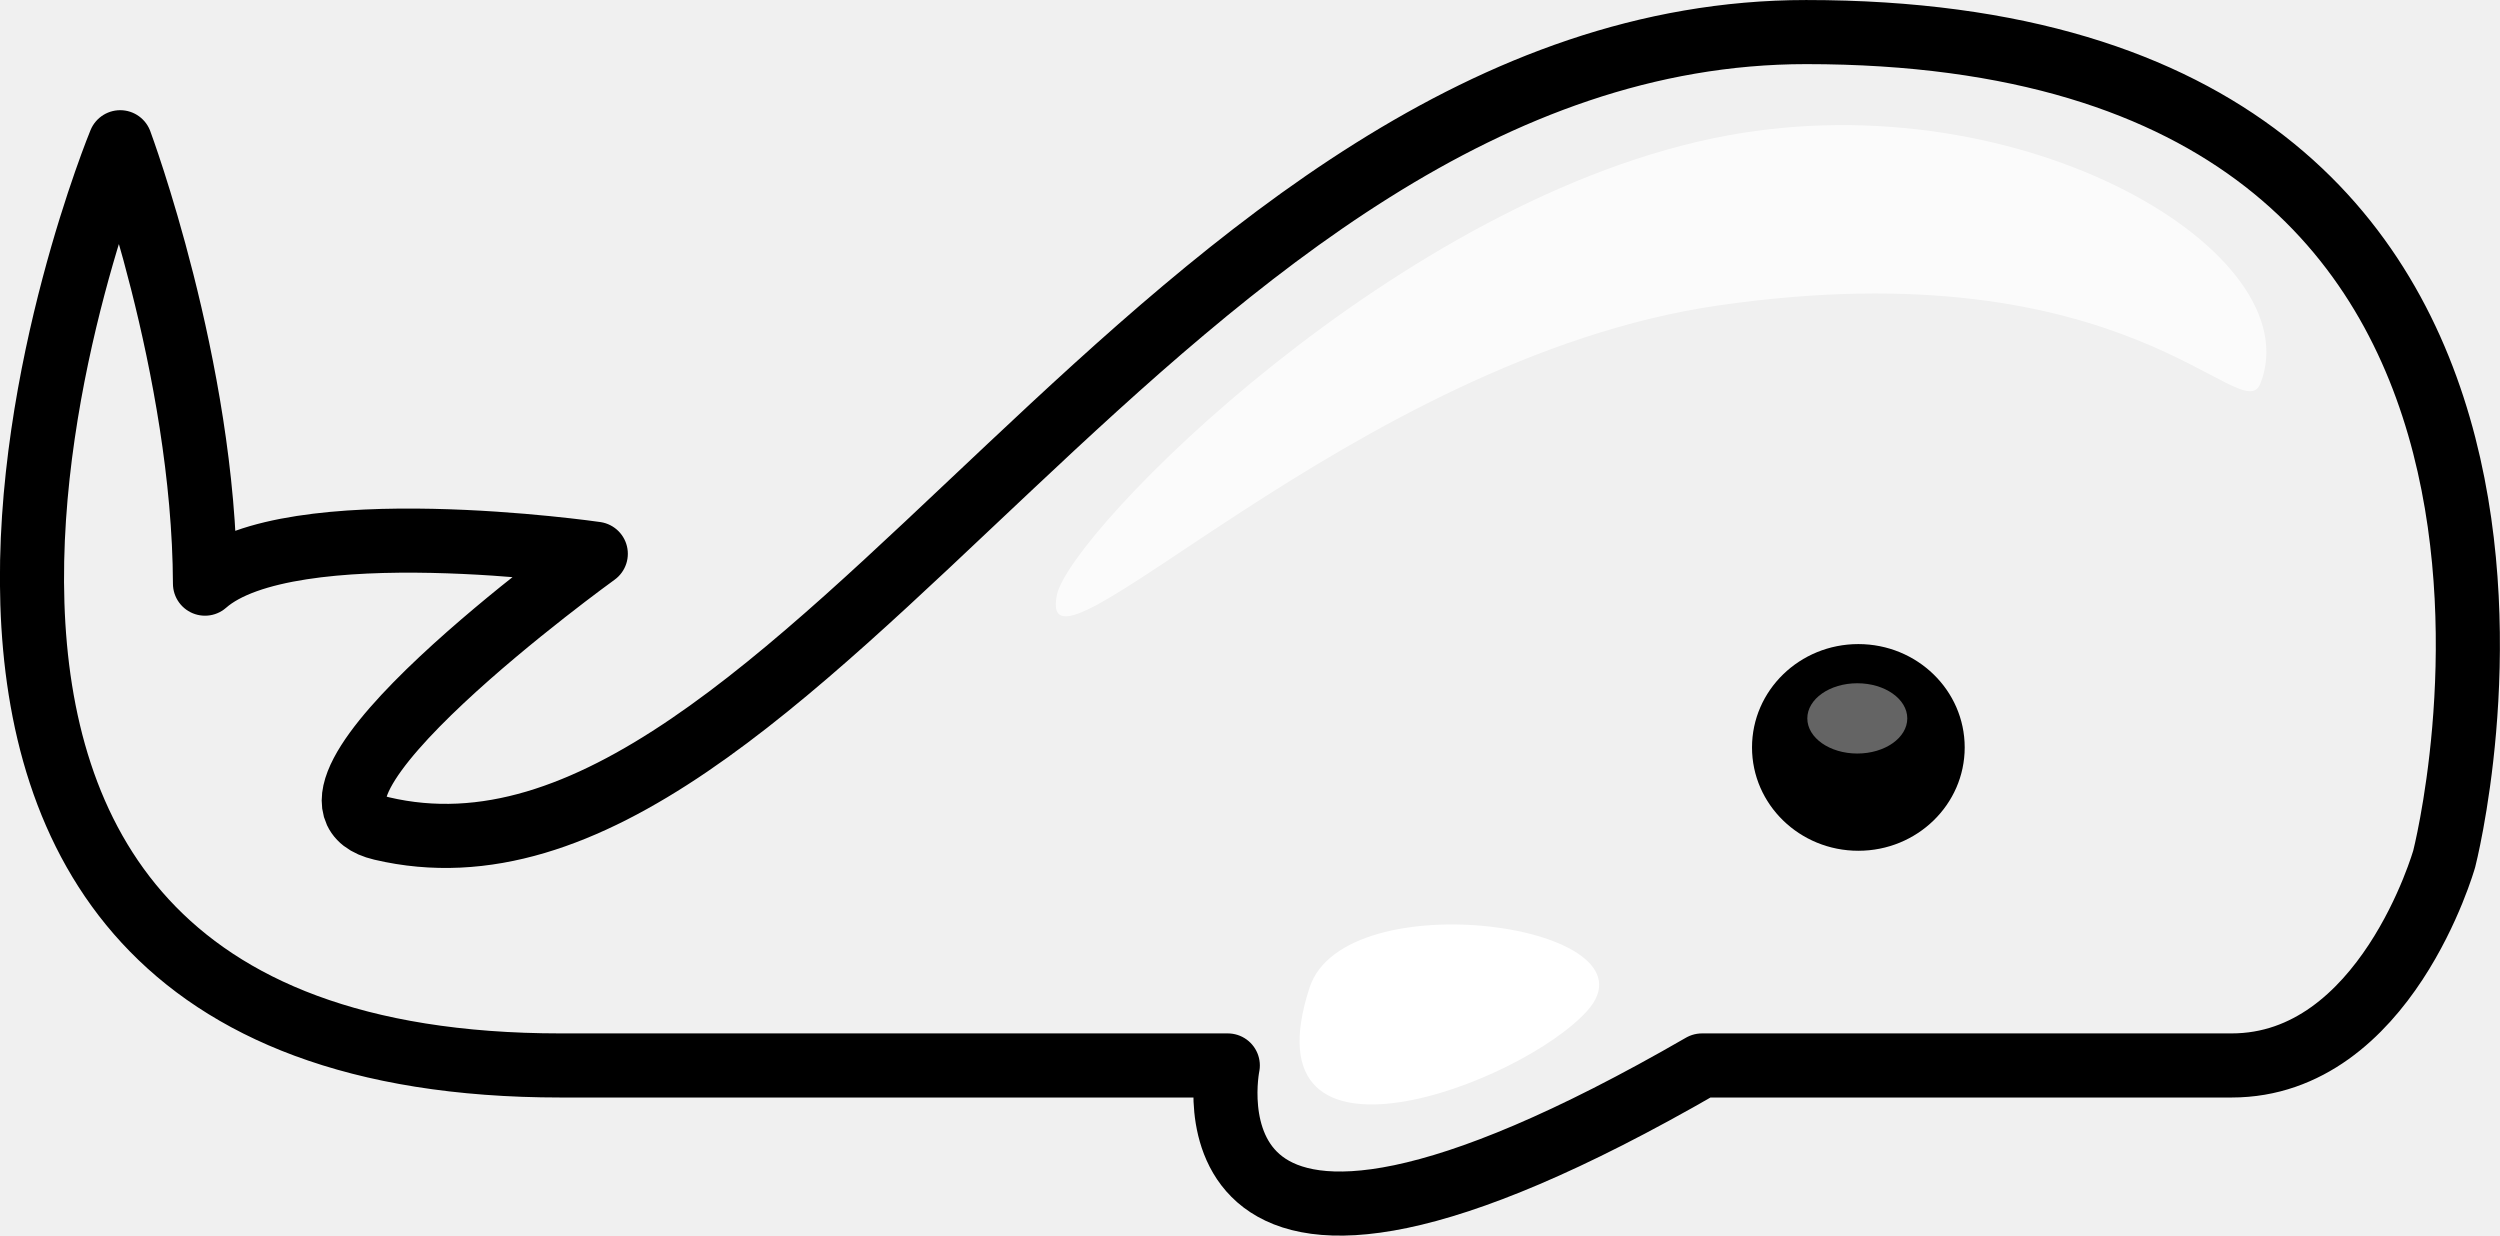
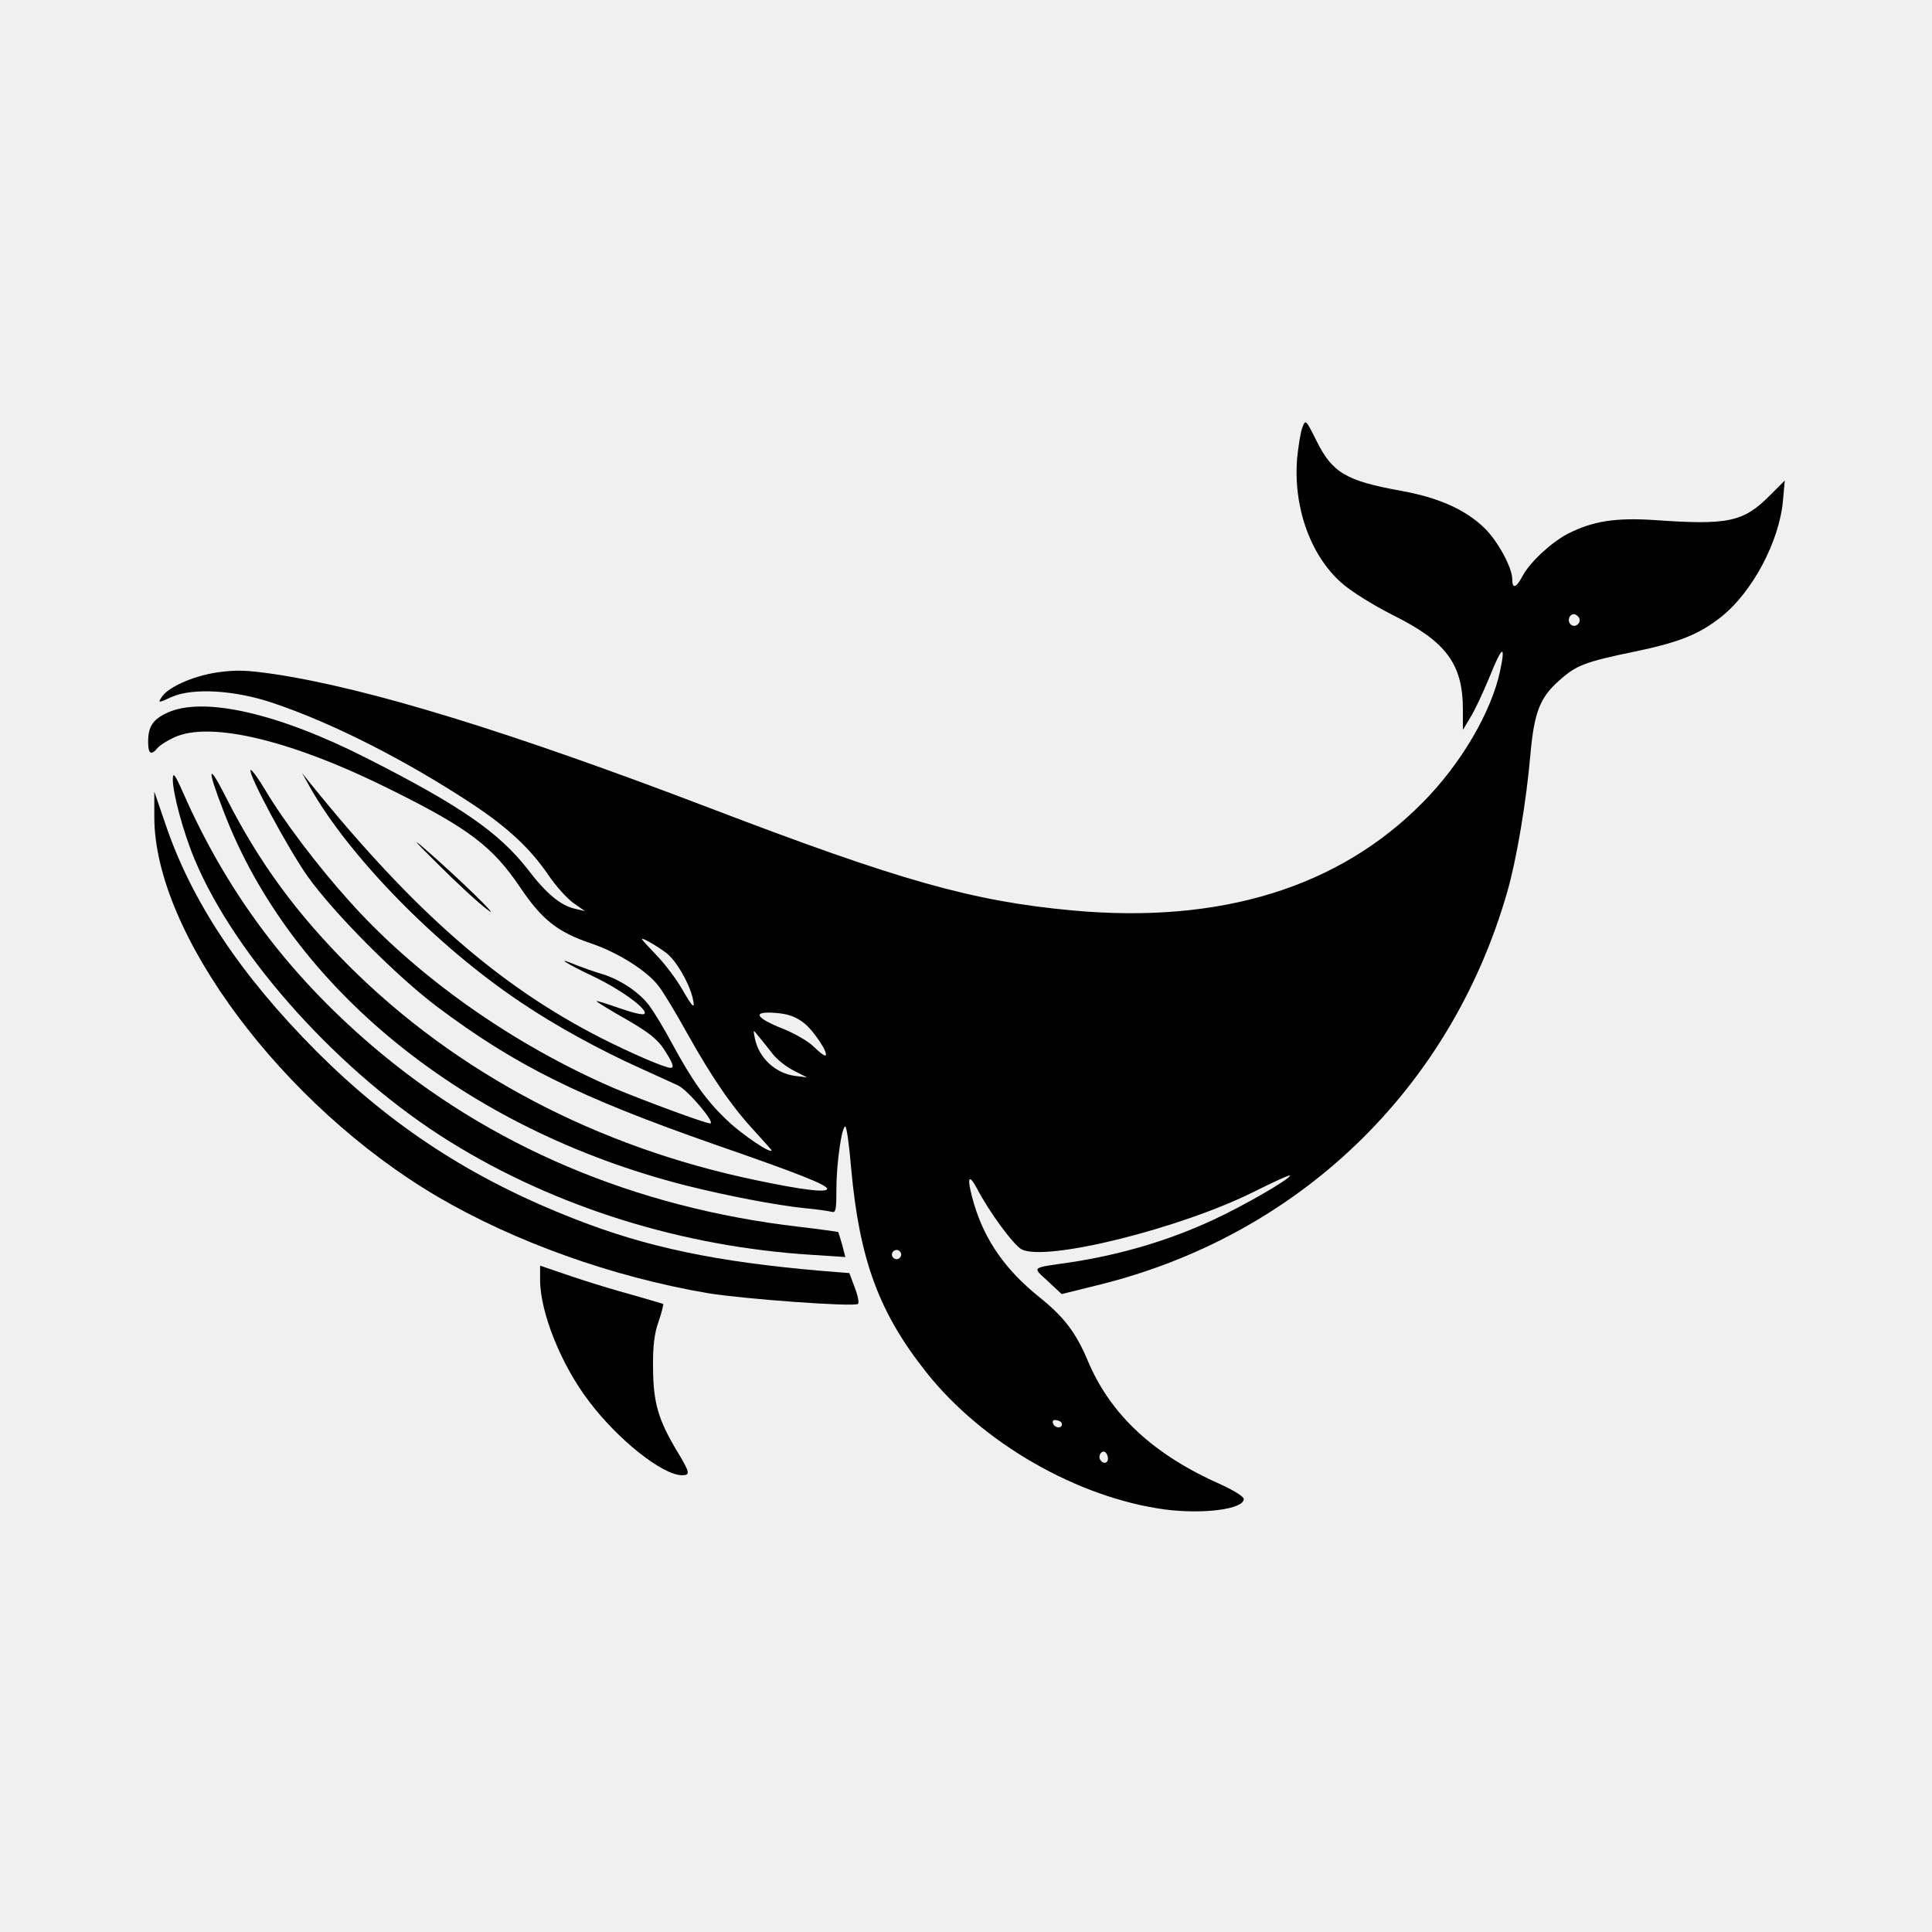
- <svg xmlns="http://www.w3.org/2000/svg" viewBox="0 0 155.99 77.1">
-   <g transform="matrix(1.1464 0 0 1.1464 -42.499 -79.33)">
-     <path d="m132.43 109.88a5.788 5.625 0 1 1 11.576 0 5.788 5.625 0 1 1-11.576 0z" stroke-width="10" />
-     <path d="m135.44 108.3a2.72 1.912 0 1 1 5.441 0 2.72 1.912 0 1 1-5.441 0z" fill="#fff" fill-opacity=".392" stroke-linecap="round" stroke-linejoin="round" stroke-width="5" />
-     <g fill="none">
-       <path d="m132.43 109.88a5.788 5.625 0 1 1 11.576 0 5.788 5.625 0 1 1-11.576 0z" stroke-width="10" />
-       <g stroke-linecap="round" stroke-linejoin="round">
-         <path d="m158.53 127.19c8.39 0 11.576-11.249 11.576-11.249s11.576-44.996-34.729-44.996c-34.729 0-55 48.66-77.535 43.346-6.836-1.612 11.657-14.951 11.657-14.951s-16.678-2.417-21.27 1.626c-0.045-11.757-4.615-24.025-4.615-24.025s-20.738 50.249 23.979 50.249h36.305s-3.488 16.915 25.809 0h28.822z" fill-rule="evenodd" stroke="#000" stroke-width="3.489" />
-         <path d="m135.44 108.3a2.72 1.912 0 1 1 5.441 0 2.72 1.912 0 1 1-5.441 0z" fill-opacity=".392" stroke-width="5" />
-       </g>
-     </g>
-     <g fill="#fff" fill-rule="evenodd">
-       <path d="m160.1 90.073c2.792-7.109-12.86-16.468-29-13.5-17.843 3.281-35.786 21.574-36.5 25-1.25 6 16.131-12.872 36-15.75 22.349-3.237 28.5 6.797 29.5 4.25z" fill-opacity=".75" />
-       <path d="m108.35 122.95c-3.587 10.985 11.568 5.246 15.125 1.25 4.14-4.651-13.212-7.108-15.125-1.25z" />
-     </g>
+ <svg xmlns="http://www.w3.org/2000/svg" version="1.0" width="626pt" height="626pt" viewBox="0 0 626 626" preserveAspectRatio="xMidYMid meet">
+   <g transform="translate(0,626) scale(0.1,-0.1)" fill="#000000" stroke="none">
+     <path d="M4220 4875 c-6 -15 -13 -60 -17 -99 -13 -158 42 -314 143 -404 31 -28 102 -72 169 -106 171 -85 225 -158 225 -305 l0 -66 24 40 c14 22 42 82 63 133 40 100 52 106 34 20 -28 -134 -127 -303 -251 -428 -272 -276 -656 -394 -1135 -350 -325 30 -558 96 -1173 331 -654 250 -1112 390 -1415 435 -89 13 -124 14 -185 5 -78 -12 -159 -48 -179 -81 -12 -18 -10 -18 34 2 68 30 205 22 328 -20 191 -64 430 -185 648 -329 113 -75 186 -143 245 -230 24 -35 59 -74 80 -89 l37 -26 -30 7 c-47 10 -94 48 -154 127 -94 121 -220 208 -526 363 -284 144 -525 199 -642 146 -48 -22 -63 -45 -63 -95 0 -39 10 -45 31 -19 8 9 32 24 54 34 118 54 386 -11 710 -174 245 -122 322 -181 411 -313 70 -104 121 -144 227 -180 89 -30 183 -89 221 -139 15 -19 56 -87 92 -152 82 -147 148 -242 219 -318 30 -33 55 -61 55 -62 0 -14 -96 51 -143 96 -68 64 -114 129 -180 251 -25 47 -58 101 -72 120 -32 44 -95 86 -154 104 -25 7 -63 21 -84 29 -71 30 -37 7 56 -37 92 -44 178 -108 165 -121 -4 -5 -40 4 -80 18 -40 14 -74 25 -75 23 -2 -1 40 -27 93 -57 73 -42 102 -64 125 -98 29 -45 35 -61 22 -61 -19 0 -127 47 -226 97 -331 169 -607 411 -940 823 l-28 35 25 -45 c126 -224 410 -515 684 -698 109 -74 259 -156 382 -211 52 -24 109 -50 127 -58 32 -15 123 -123 104 -123 -16 0 -218 75 -311 114 -329 142 -640 362 -858 606 -102 113 -216 264 -273 361 -23 38 -44 67 -47 64 -10 -10 120 -253 185 -345 85 -119 287 -322 418 -421 256 -192 460 -293 900 -447 271 -94 365 -131 365 -144 0 -13 -80 -4 -235 29 -511 107 -964 345 -1312 691 -173 173 -294 338 -400 547 -60 119 -64 99 -8 -45 219 -573 784 -1030 1497 -1211 131 -33 291 -64 388 -74 36 -3 73 -9 83 -11 15 -5 17 3 17 72 0 82 17 204 29 204 4 0 13 -62 19 -137 27 -295 90 -466 243 -659 182 -230 491 -407 774 -445 125 -16 255 1 255 34 0 8 -33 28 -72 46 -220 97 -359 226 -433 401 -39 93 -77 142 -156 206 -110 88 -177 183 -213 303 -24 82 -20 105 9 51 40 -77 119 -184 145 -198 78 -41 514 67 754 187 64 32 116 56 116 52 0 -11 -152 -99 -250 -144 -142 -66 -297 -112 -460 -137 -132 -19 -126 -14 -75 -61 l45 -42 113 28 c651 158 1147 633 1331 1276 30 104 62 294 75 447 12 133 31 182 91 235 56 51 83 62 248 96 144 30 208 56 280 113 100 80 187 243 199 375 l6 66 -47 -47 c-87 -88 -136 -98 -376 -81 -125 8 -199 -3 -281 -45 -53 -28 -120 -90 -145 -135 -21 -40 -34 -45 -34 -12 0 38 -47 124 -90 166 -62 60 -149 99 -272 121 -176 32 -221 58 -272 161 -35 70 -36 71 -46 44z m896 -616 c10 -17 -13 -36 -27 -22 -12 12 -4 33 11 33 5 0 12 -5 16 -11z m-2958 -1086 c32 -24 73 -94 86 -145 10 -42 1 -34 -35 29 -18 31 -54 79 -81 107 -26 27 -48 51 -48 53 0 6 44 -19 78 -44z m446 -227 c33 -25 86 -106 69 -106 -4 0 -21 13 -38 30 -16 16 -61 42 -99 57 -90 36 -100 57 -23 51 40 -3 65 -12 91 -32z m-102 -99 c14 -19 46 -44 70 -56 l43 -22 -40 5 c-63 9 -116 58 -129 121 -6 30 -6 30 11 8 10 -11 30 -37 45 -56z m418 -652 c0 -8 -7 -15 -15 -15 -8 0 -15 7 -15 15 0 8 7 15 15 15 8 0 15 -7 15 -15z m521 -550 c-1 -15 -24 -12 -29 3 -3 9 2 13 12 10 10 -1 17 -7 17 -13z m149 -111 c0 -16 -16 -19 -25 -4 -8 13 4 32 16 25 5 -4 9 -13 9 -21z" />
+     <path d="M560 3734 c0 -45 34 -171 70 -257 132 -318 475 -698 829 -917 342 -212 753 -340 1173 -366 l107 -7 -10 39 c-6 21 -12 40 -13 42 -2 1 -59 9 -127 17 -534 62 -1004 262 -1384 587 -273 234 -469 496 -611 818 -28 63 -34 70 -34 44z" />
+     <path d="M500 3614 c-1 -377 416 -936 917 -1231 251 -147 566 -260 876 -313 116 -19 470 -45 487 -35 4 3 0 26 -10 52 l-18 48 -88 7 c-341 29 -570 77 -801 168 -334 130 -595 301 -838 544 -246 247 -406 488 -490 739 l-35 102 0 -81z" />
+     <path d="M1420 3459 c63 -63 135 -129 160 -147 50 -38 -93 102 -205 199 -45 39 -28 20 45 -52z" />
+     <path d="M1750 2113 c0 -105 68 -275 158 -393 94 -125 239 -240 302 -240 27 0 26 8 -15 76 -62 103 -78 158 -79 269 -1 73 4 115 18 153 10 29 16 55 15 57 -2 1 -47 14 -99 29 -52 14 -141 41 -197 60 l-103 35 0 -46z" />
  </g>
</svg>
